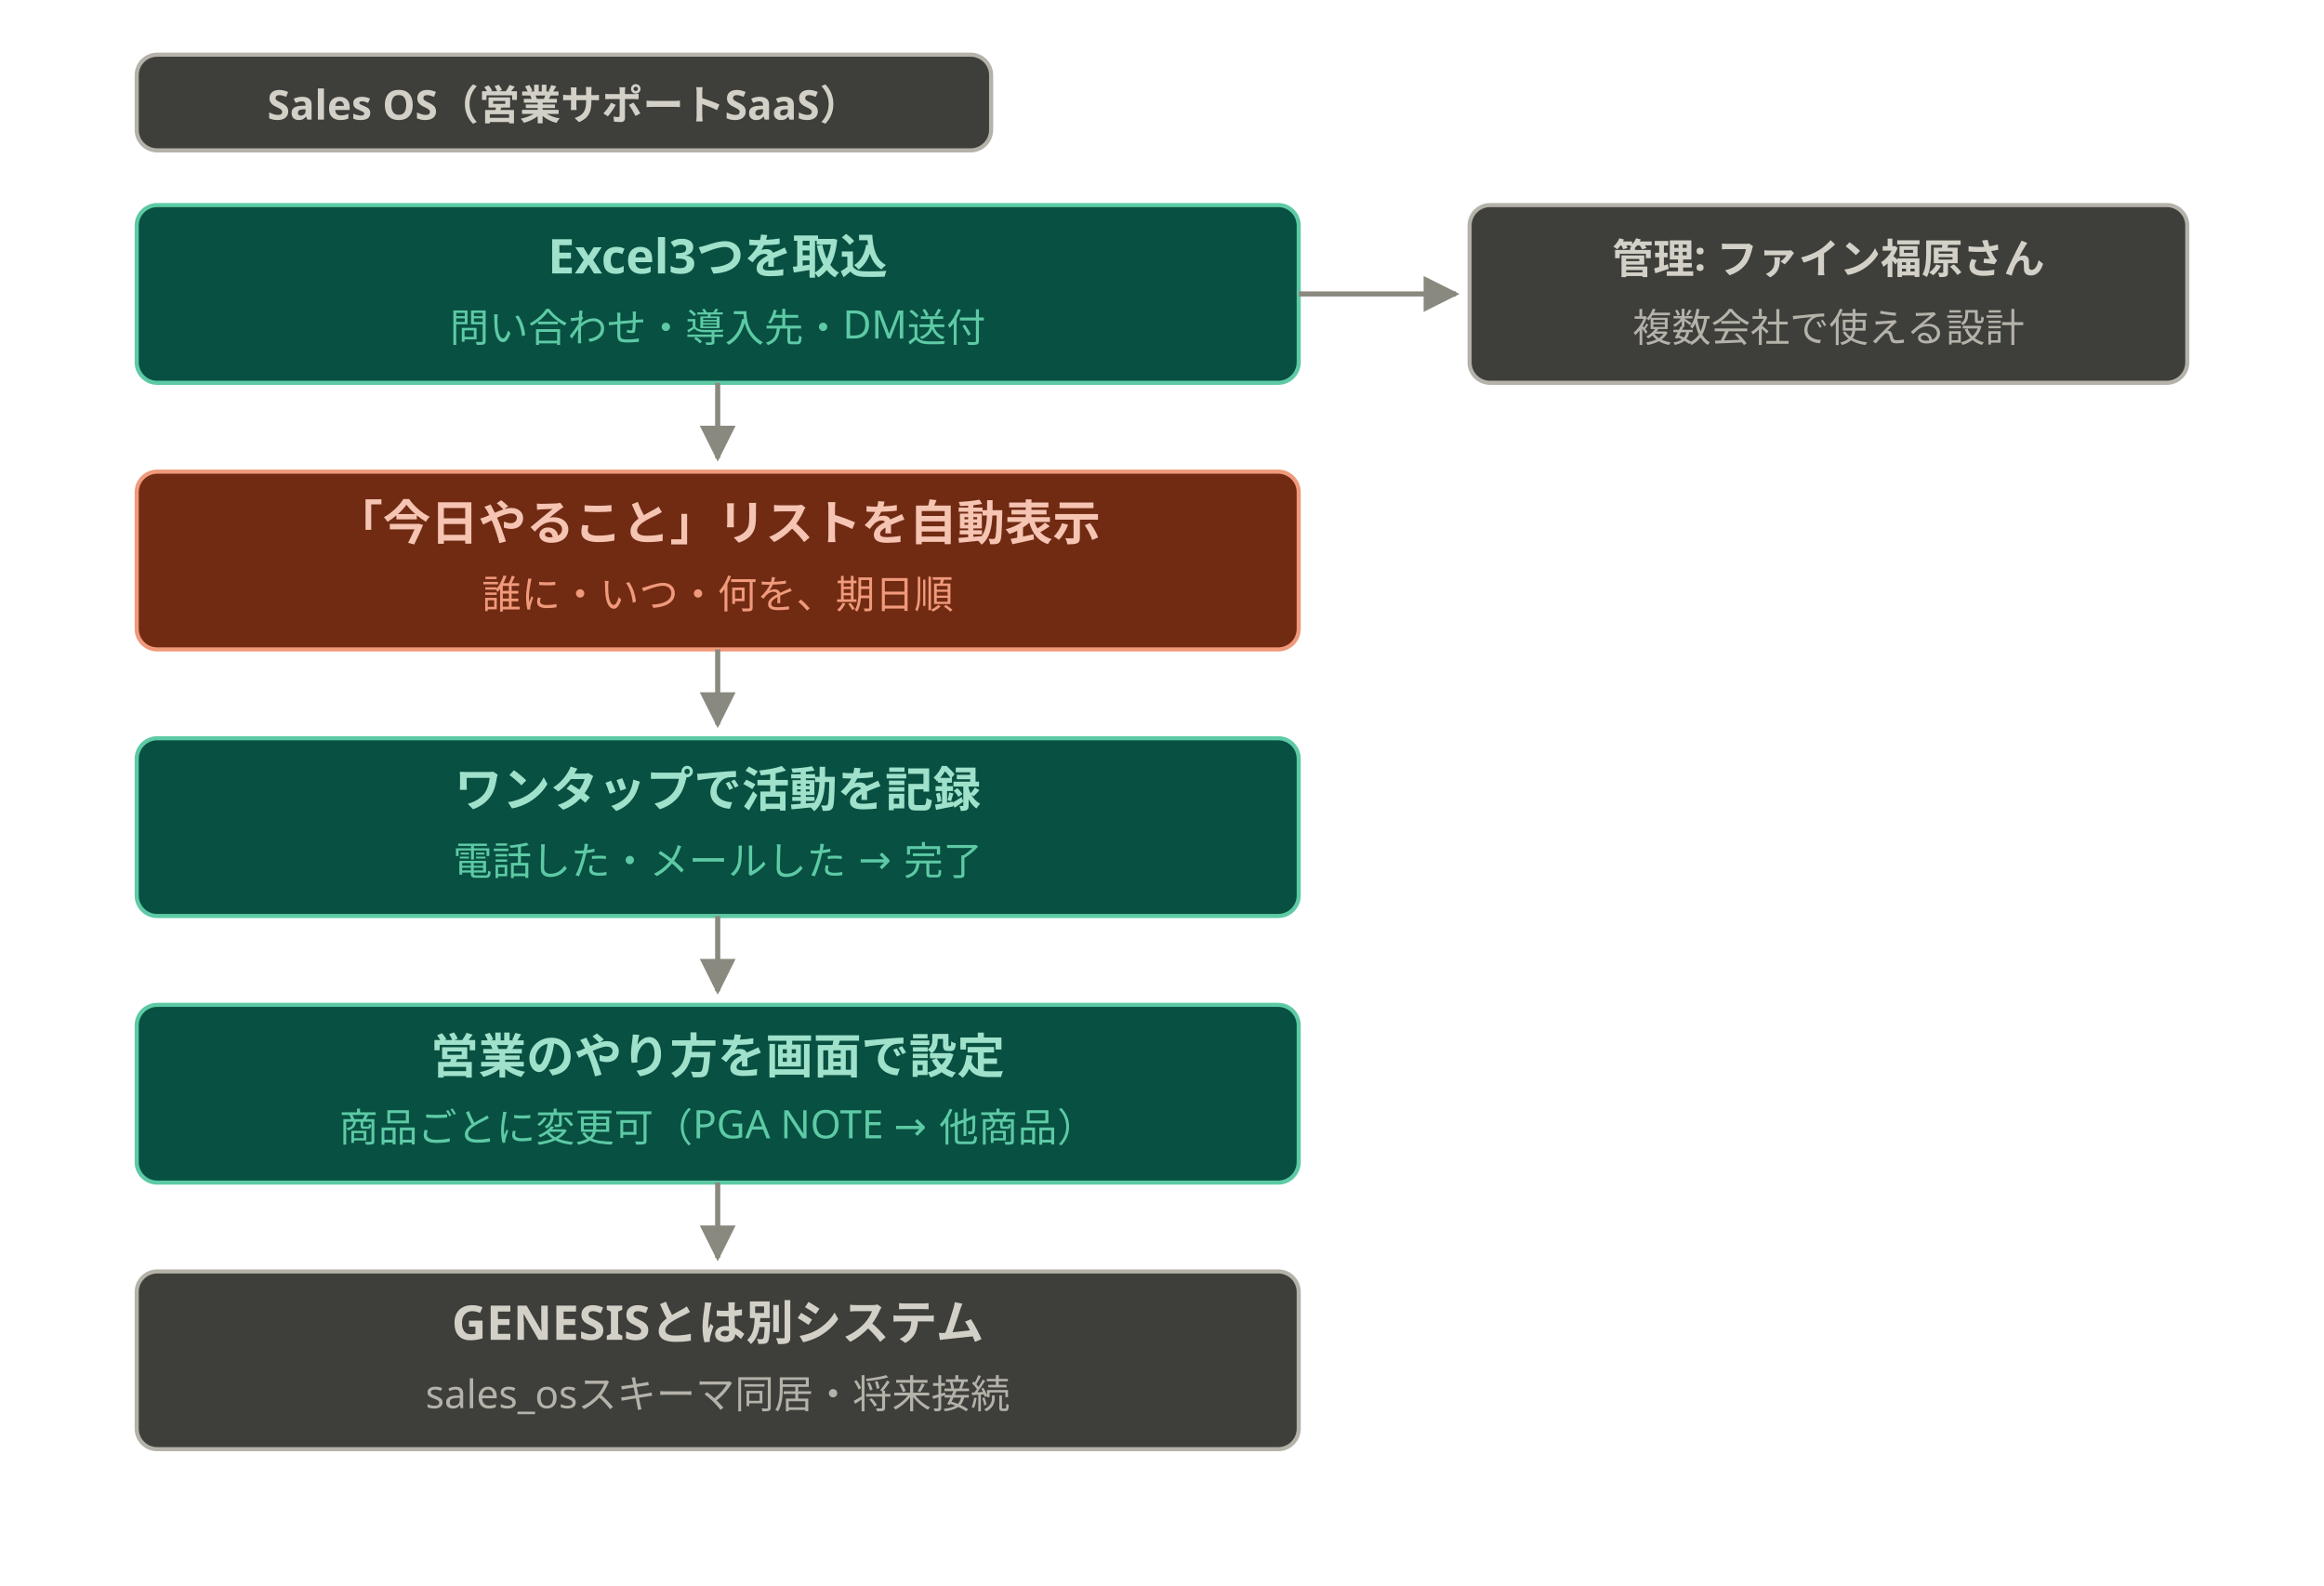
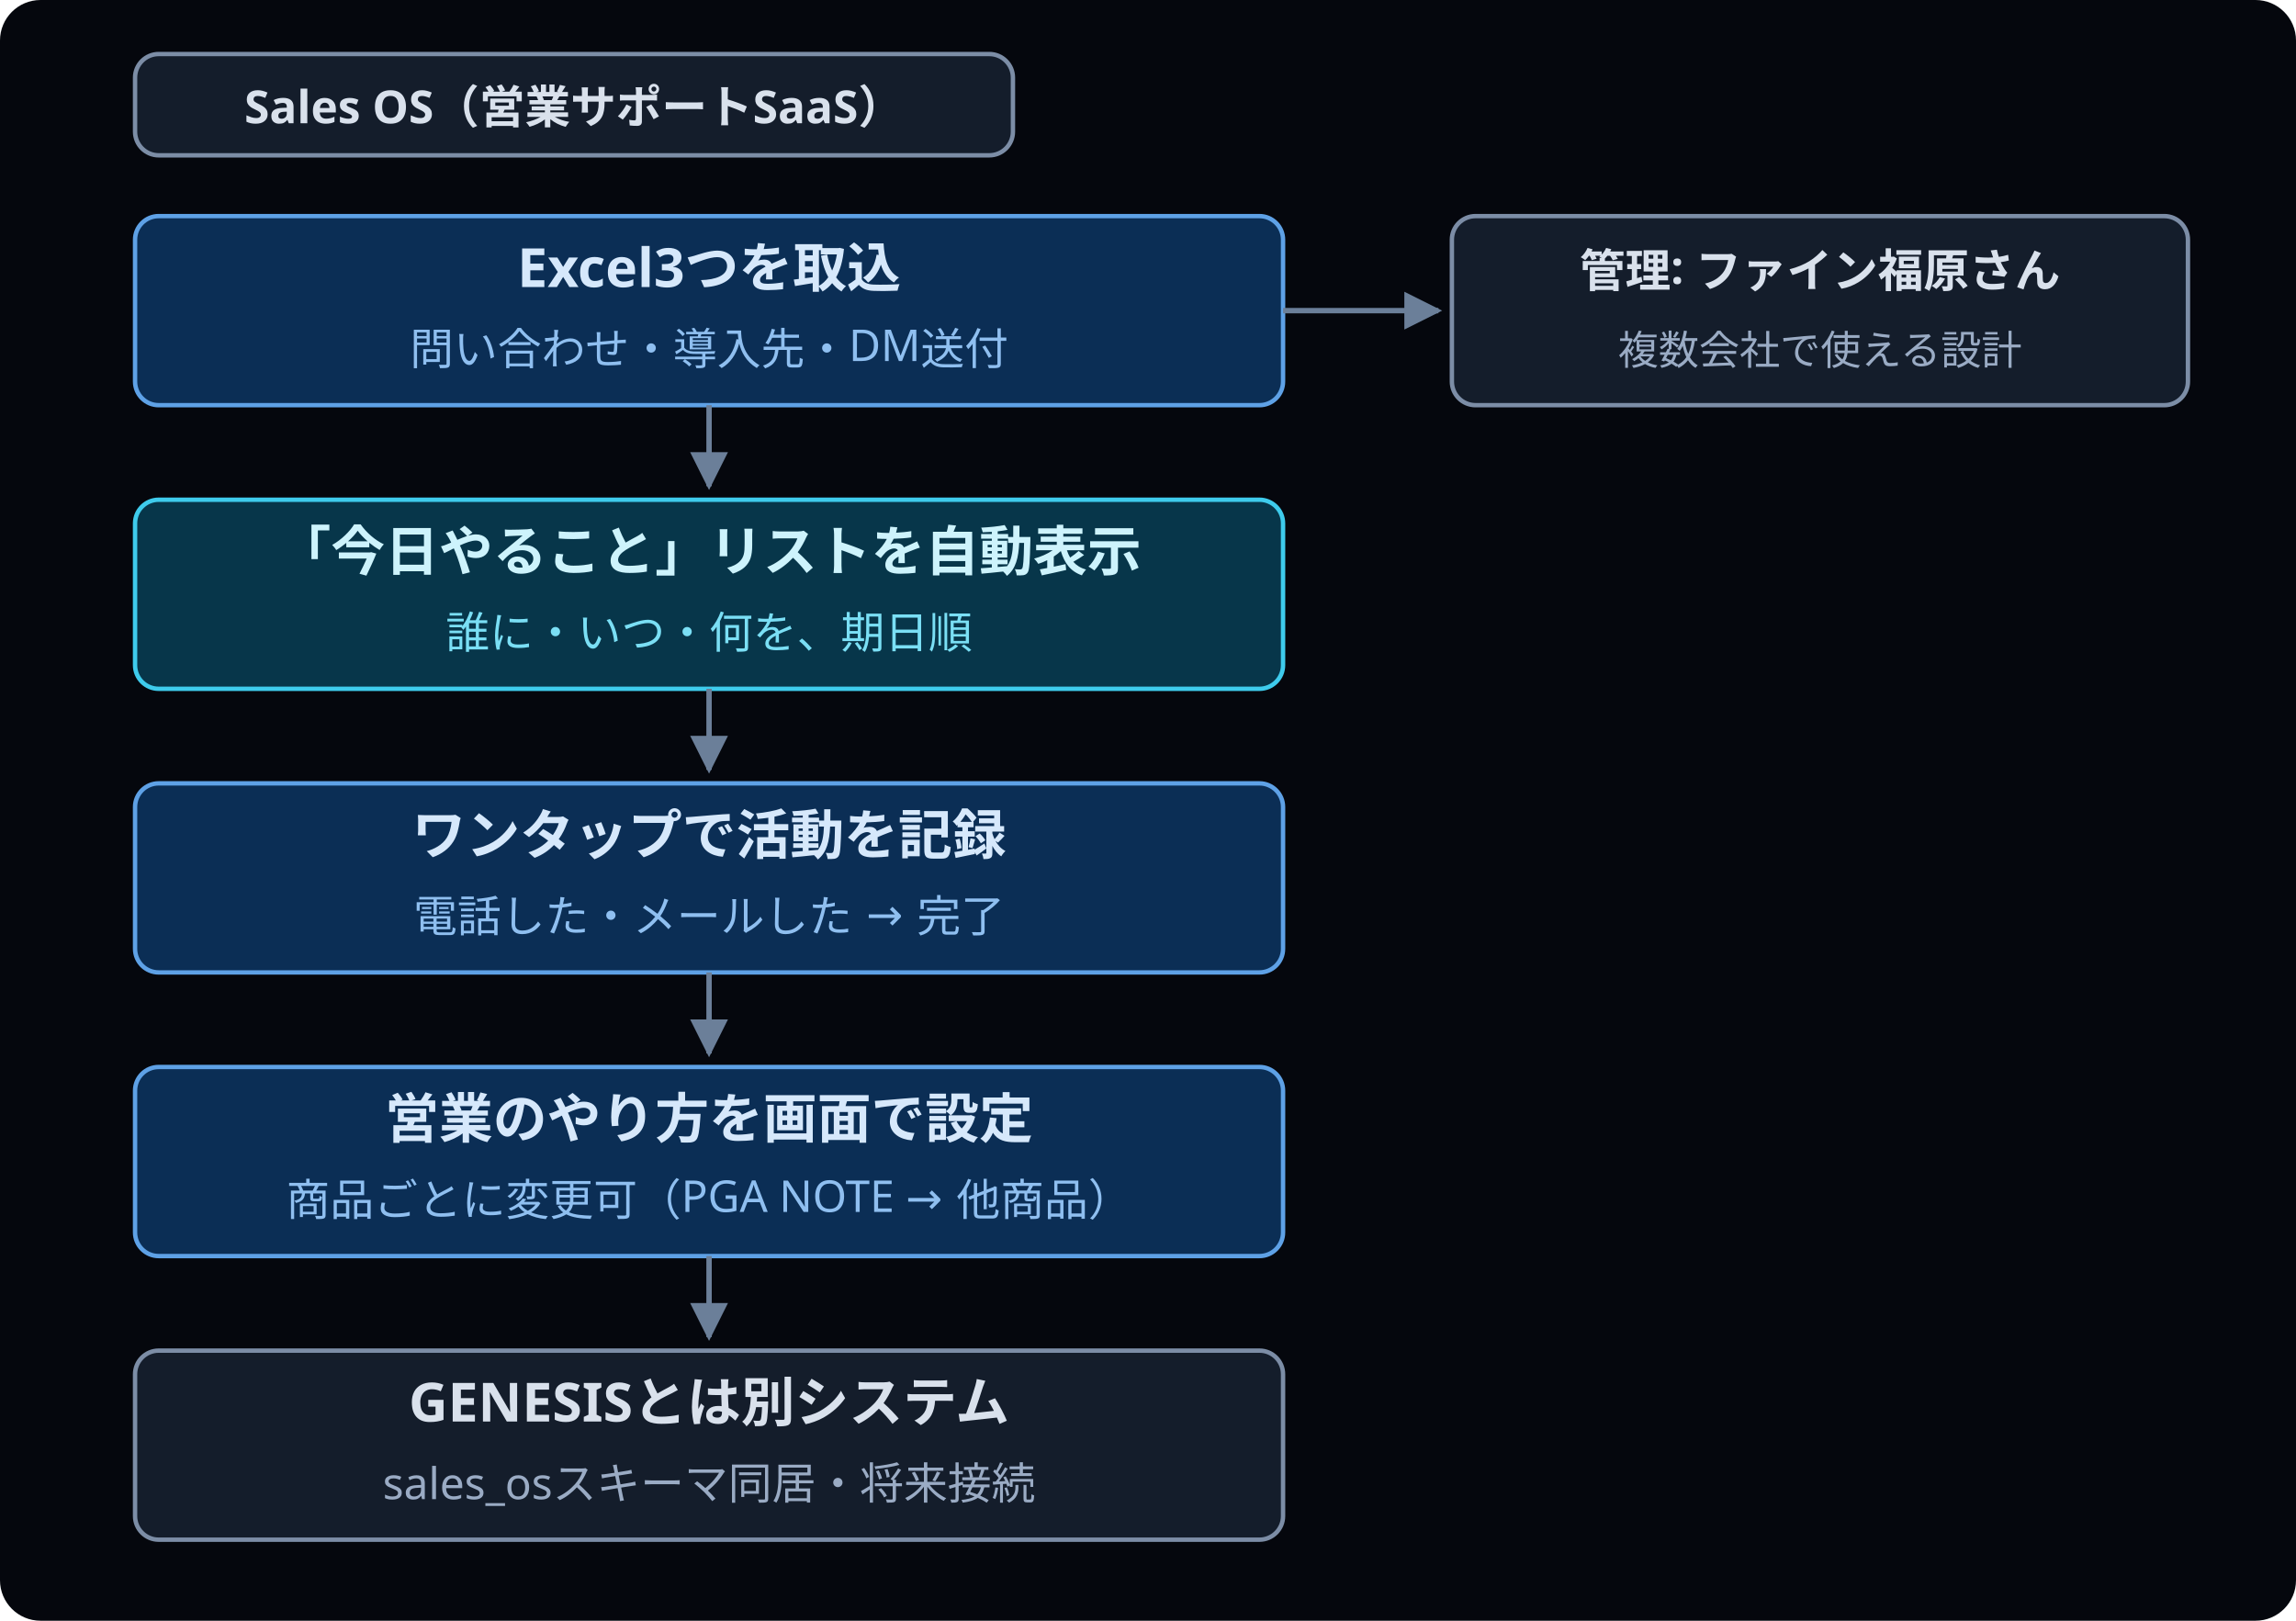
- <svg xmlns="http://www.w3.org/2000/svg" width="100%" viewBox="0 0 680 464" role="img">
+ <svg xmlns="http://www.w3.org/2000/svg" width="100%" viewBox="0 0 680 480" role="img">
  <defs>
    <marker id="ar" viewBox="0 0 10 10" refX="9" refY="5" markerWidth="7" markerHeight="7" orient="auto-start-reverse">
-       <path d="M0 0L10 5L0 10z" fill="#8a897f" />
+       <path d="M0 0L10 5L0 10z" fill="#6b7f99" />
    </marker>
  </defs>
-   <rect x="40" y="16" width="250" height="28" rx="6" fill="#3E3E3B" stroke="#B4B2A9" stroke-width="1.2" />
-   <text x="165" y="35" text-anchor="middle" font-size="12" font-weight="600" fill="#D3D1C7" font-family="ui-sans-serif, system-ui, sans-serif">Sales OS（営業サポートSaaS）</text>
-   <rect x="40" y="60" width="340" height="52" rx="6" fill="#085041" stroke="#5DCAA5" stroke-width="1.2" />
-   <text x="210" y="80" text-anchor="middle" font-size="14" font-weight="600" fill="#9FE1CB" font-family="ui-sans-serif, system-ui, sans-serif">Excel3つを取込</text>
-   <text x="210" y="100" text-anchor="middle" font-size="11.5" fill="#5DCAA5" font-family="ui-sans-serif, system-ui, sans-serif">問い合わせ・導入先・DM送付</text>
-   <line x1="210" y1="112" x2="210" y2="134" stroke="#8a897f" stroke-width="1.5" marker-end="url(#ar)" />
-   <rect x="40" y="138" width="340" height="52" rx="6" fill="#712B13" stroke="#F0997B" stroke-width="1.2" />
-   <text x="210" y="158" text-anchor="middle" font-size="14" font-weight="600" fill="#F5C4B3" font-family="ui-sans-serif, system-ui, sans-serif">「今日やること」リストを自動表示</text>
-   <text x="210" y="178" text-anchor="middle" font-size="11.5" fill="#F0997B" font-family="ui-sans-serif, system-ui, sans-serif">誰に・いつ・何を、期日順</text>
-   <line x1="210" y1="190" x2="210" y2="212" stroke="#8a897f" stroke-width="1.5" marker-end="url(#ar)" />
-   <rect x="40" y="216" width="340" height="52" rx="6" fill="#085041" stroke="#5DCAA5" stroke-width="1.2" />
-   <text x="210" y="236" text-anchor="middle" font-size="14" font-weight="600" fill="#9FE1CB" font-family="ui-sans-serif, system-ui, sans-serif">ワンタップで活動を記録</text>
-   <text x="210" y="256" text-anchor="middle" font-size="11.5" fill="#5DCAA5" font-family="ui-sans-serif, system-ui, sans-serif">電話した・メールした → 完了</text>
-   <line x1="210" y1="268" x2="210" y2="290" stroke="#8a897f" stroke-width="1.5" marker-end="url(#ar)" />
-   <rect x="40" y="294" width="340" height="52" rx="6" fill="#085041" stroke="#5DCAA5" stroke-width="1.2" />
-   <text x="210" y="314" text-anchor="middle" font-size="14" font-weight="600" fill="#9FE1CB" font-family="ui-sans-serif, system-ui, sans-serif">営業のやり方を画面で設定</text>
-   <text x="210" y="334" text-anchor="middle" font-size="11.5" fill="#5DCAA5" font-family="ui-sans-serif, system-ui, sans-serif">商品ごとに変更可（PGA NOTE → 他商品）</text>
-   <line x1="210" y1="346" x2="210" y2="368" stroke="#8a897f" stroke-width="1.5" marker-end="url(#ar)" />
-   <rect x="40" y="372" width="340" height="52" rx="6" fill="#3E3E3B" stroke="#B4B2A9" stroke-width="1.2" />
-   <text x="210" y="392" text-anchor="middle" font-size="14" font-weight="600" fill="#D3D1C7" font-family="ui-sans-serif, system-ui, sans-serif">GENESISとは別システム</text>
-   <text x="210" y="412" text-anchor="middle" font-size="11.5" fill="#B4B2A9" font-family="ui-sans-serif, system-ui, sans-serif">sales_osスキーマ同居・将来接続</text>
-   <rect x="430" y="60" width="210" height="52" rx="6" fill="#3E3E3B" stroke="#B4B2A9" stroke-width="1.2" />
-   <text x="535" y="80" text-anchor="middle" font-size="12" font-weight="600" fill="#D3D1C7" font-family="ui-sans-serif, system-ui, sans-serif">管理: ファイン福原さん</text>
-   <text x="535" y="100" text-anchor="middle" font-size="11.5" fill="#B4B2A9" font-family="ui-sans-serif, system-ui, sans-serif">複数会社で使える設計</text>
-   <line x1="380" y1="86" x2="426" y2="86" stroke="#8a897f" stroke-width="1.5" marker-end="url(#ar)" />
+   <rect x="0" y="0" width="680" height="480" rx="12" fill="#05070d" />
+   <rect x="40" y="16" width="260" height="30" rx="7" fill="#141D2B" stroke="#7C8DA6" stroke-width="1.3" />
+   <text x="170" y="36.5" text-anchor="middle" font-size="13.5" font-weight="600" fill="#D9E1EC" font-family="ui-sans-serif, system-ui, sans-serif">Sales OS（営業サポートSaaS）</text>
+   <rect x="40" y="64" width="340" height="56" rx="7" fill="#0B2E55" stroke="#5EA1E6" stroke-width="1.3" />
+   <text x="210" y="85" text-anchor="middle" font-size="16" font-weight="600" fill="#D6E8FB" font-family="ui-sans-serif, system-ui, sans-serif">Excel3つを取込</text>
+   <text x="210" y="108" text-anchor="middle" font-size="13" fill="#8FBFF0" font-family="ui-sans-serif, system-ui, sans-serif">問い合わせ・導入先・DM送付</text>
+   <line x1="210" y1="120" x2="210" y2="144" stroke="#6b7f99" stroke-width="1.6" marker-end="url(#ar)" />
+   <rect x="40" y="148" width="340" height="56" rx="7" fill="#07364A" stroke="#3ECBEC" stroke-width="1.3" />
+   <text x="210" y="169" text-anchor="middle" font-size="16" font-weight="600" fill="#CDF3FC" font-family="ui-sans-serif, system-ui, sans-serif">「今日やること」リストを自動表示</text>
+   <text x="210" y="192" text-anchor="middle" font-size="13" fill="#7ADFF5" font-family="ui-sans-serif, system-ui, sans-serif">誰に・いつ・何を、期日順</text>
+   <line x1="210" y1="204" x2="210" y2="228" stroke="#6b7f99" stroke-width="1.6" marker-end="url(#ar)" />
+   <rect x="40" y="232" width="340" height="56" rx="7" fill="#0B2E55" stroke="#5EA1E6" stroke-width="1.3" />
+   <text x="210" y="253" text-anchor="middle" font-size="16" font-weight="600" fill="#D6E8FB" font-family="ui-sans-serif, system-ui, sans-serif">ワンタップで活動を記録</text>
+   <text x="210" y="276" text-anchor="middle" font-size="13" fill="#8FBFF0" font-family="ui-sans-serif, system-ui, sans-serif">電話した・メールした → 完了</text>
+   <line x1="210" y1="288" x2="210" y2="312" stroke="#6b7f99" stroke-width="1.6" marker-end="url(#ar)" />
+   <rect x="40" y="316" width="340" height="56" rx="7" fill="#0B2E55" stroke="#5EA1E6" stroke-width="1.3" />
+   <text x="210" y="337" text-anchor="middle" font-size="16" font-weight="600" fill="#D6E8FB" font-family="ui-sans-serif, system-ui, sans-serif">営業のやり方を画面で設定</text>
+   <text x="210" y="360" text-anchor="middle" font-size="13" fill="#8FBFF0" font-family="ui-sans-serif, system-ui, sans-serif">商品ごとに変更可（PGA NOTE → 他商品）</text>
+   <line x1="210" y1="372" x2="210" y2="396" stroke="#6b7f99" stroke-width="1.6" marker-end="url(#ar)" />
+   <rect x="40" y="400" width="340" height="56" rx="7" fill="#141D2B" stroke="#7C8DA6" stroke-width="1.3" />
+   <text x="210" y="421" text-anchor="middle" font-size="16" font-weight="600" fill="#D9E1EC" font-family="ui-sans-serif, system-ui, sans-serif">GENESISとは別システム</text>
+   <text x="210" y="444" text-anchor="middle" font-size="13" fill="#9AABC4" font-family="ui-sans-serif, system-ui, sans-serif">sales_osスキーマ同居・将来接続</text>
+   <rect x="430" y="64" width="218" height="56" rx="7" fill="#141D2B" stroke="#7C8DA6" stroke-width="1.3" />
+   <text x="539" y="85" text-anchor="middle" font-size="13.5" font-weight="600" fill="#D9E1EC" font-family="ui-sans-serif, system-ui, sans-serif">管理: ファイン福原さん</text>
+   <text x="539" y="108" text-anchor="middle" font-size="12" fill="#9AABC4" font-family="ui-sans-serif, system-ui, sans-serif">複数会社で使える設計</text>
+   <line x1="380" y1="92" x2="426" y2="92" stroke="#6b7f99" stroke-width="1.6" marker-end="url(#ar)" />
</svg>
